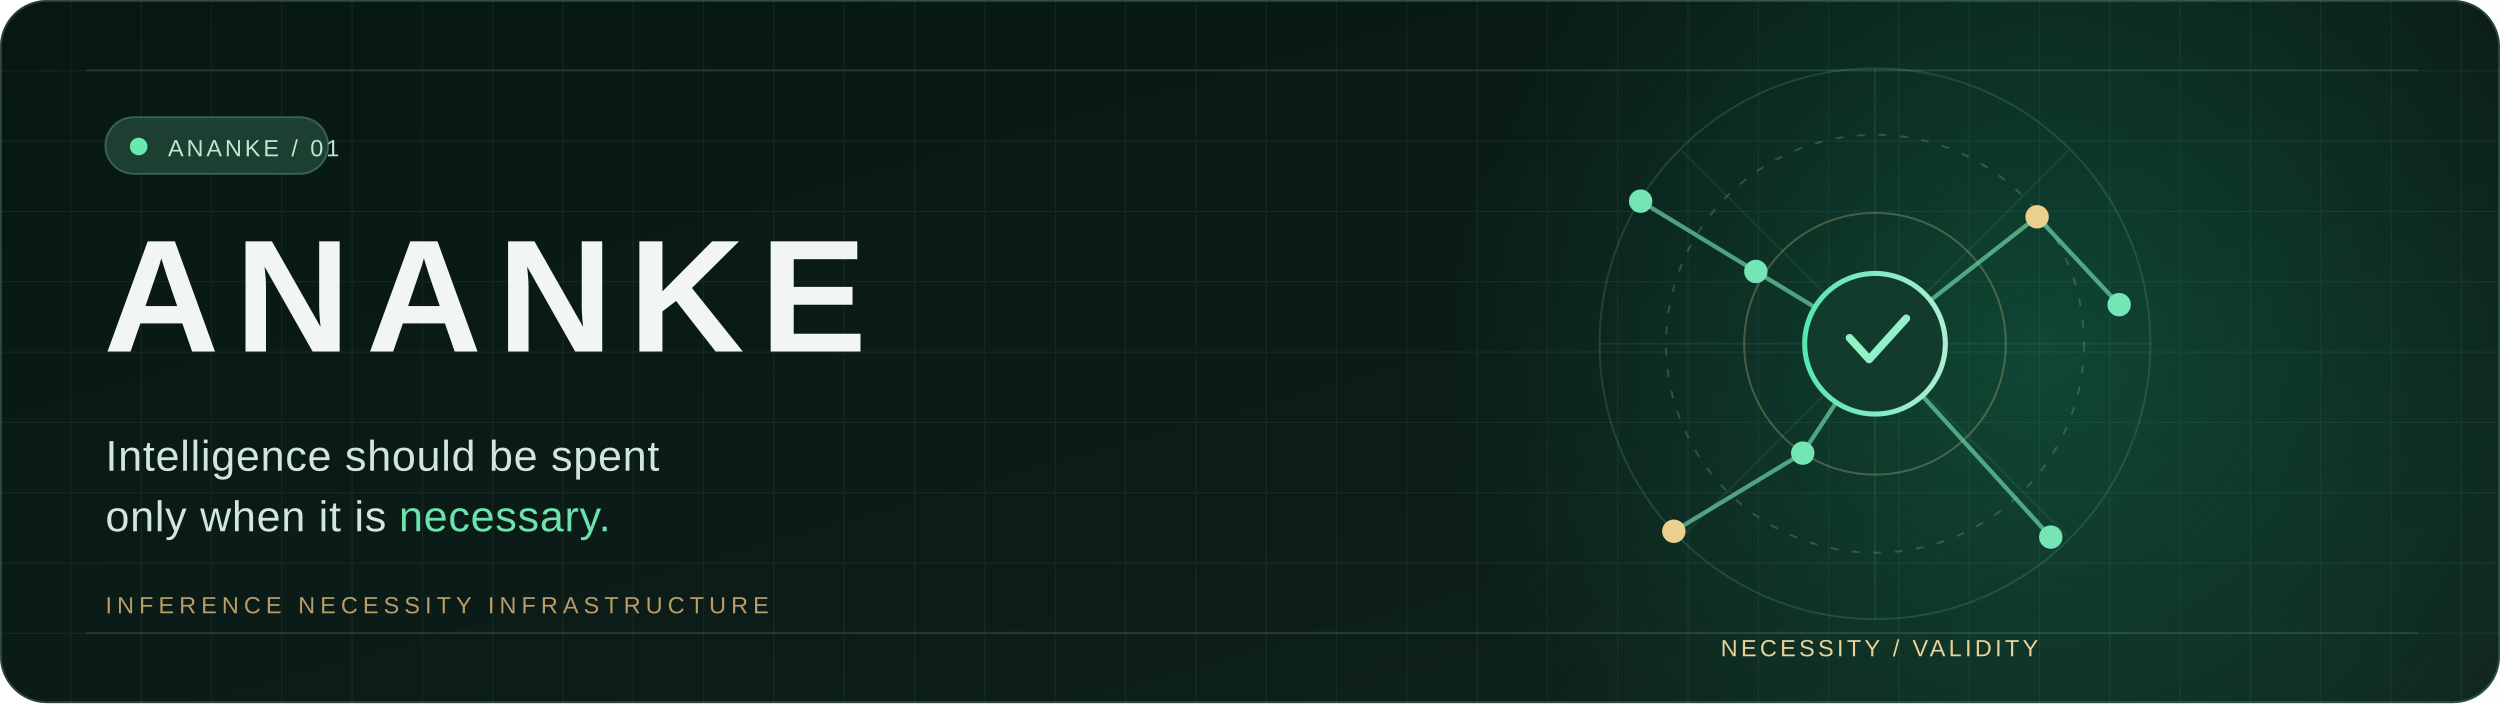
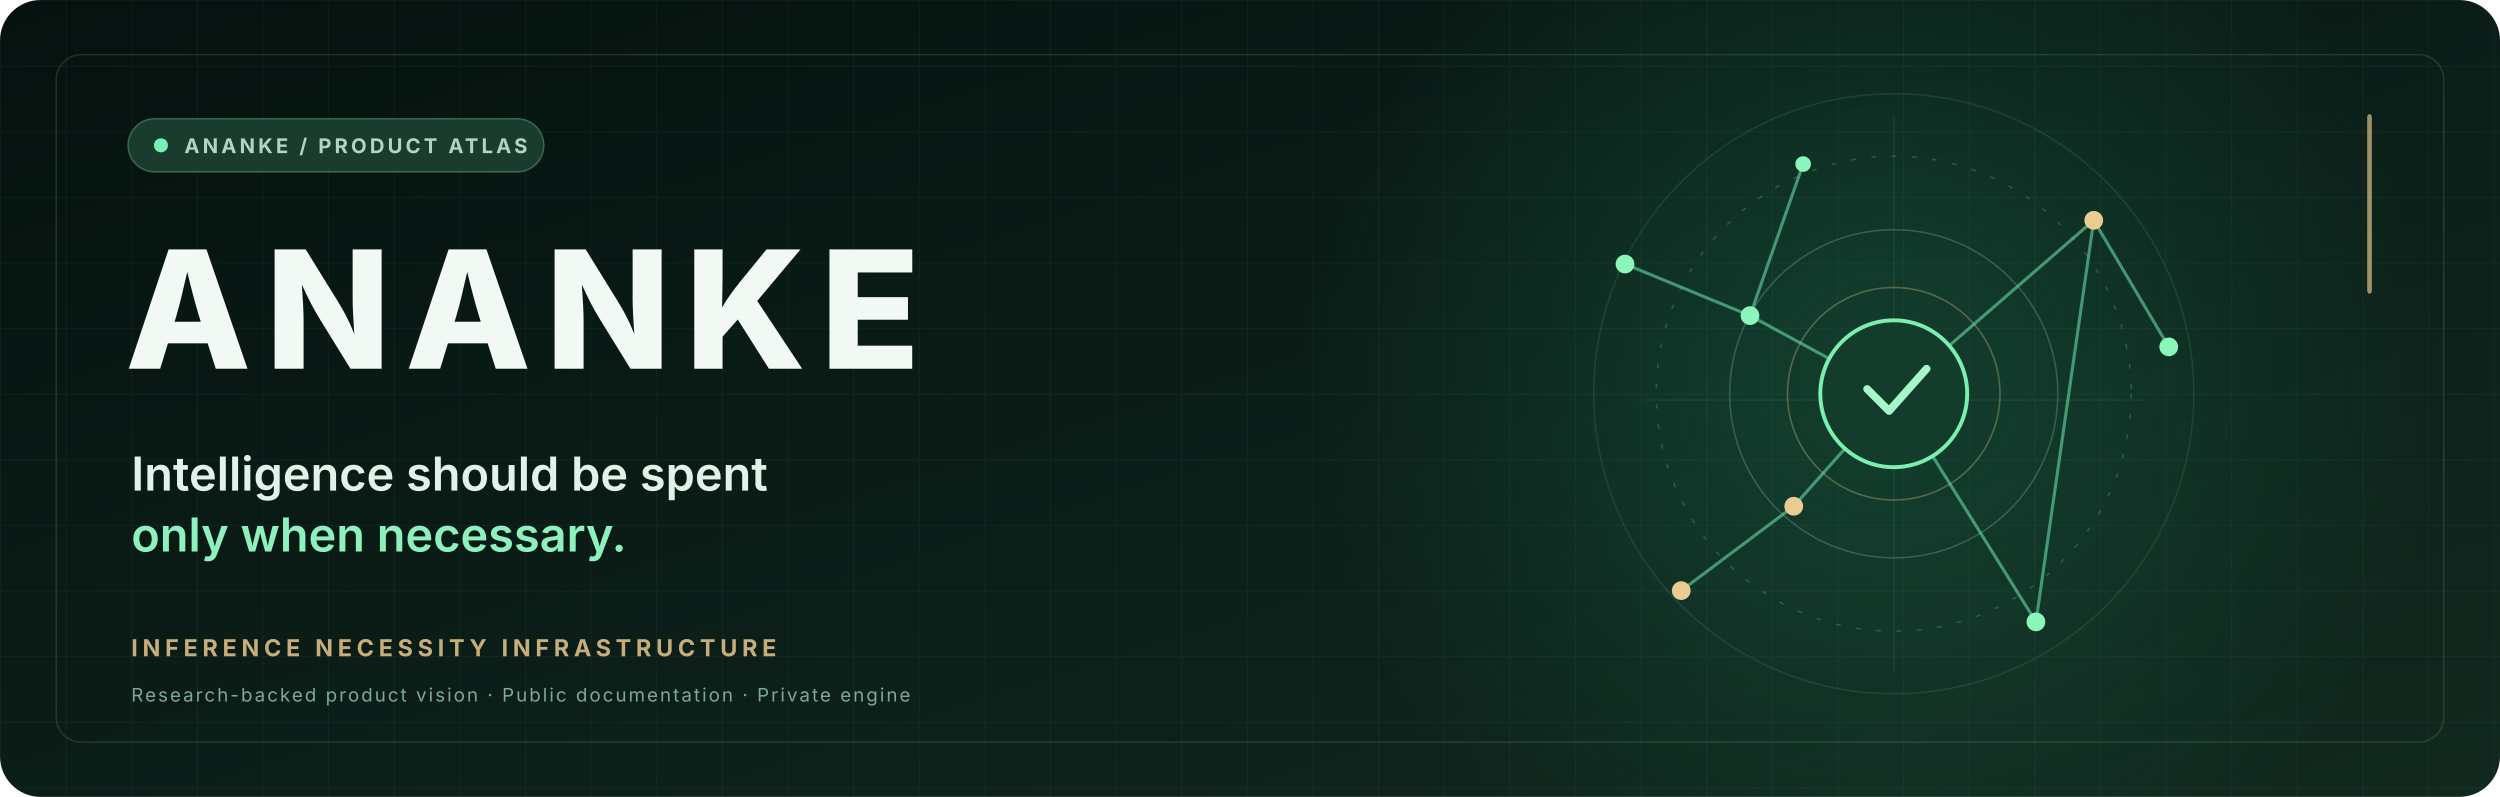
- <svg xmlns="http://www.w3.org/2000/svg" width="1280" height="360" viewBox="0 0 1280 360" role="img" aria-label="ANANKE — Intelligence should be spent only when necessary. Brand illustration showing governed intelligence.">
+ <svg xmlns="http://www.w3.org/2000/svg" width="1600" height="510" viewBox="0 0 1600 510" role="img" aria-labelledby="title desc">
  <defs>
    <linearGradient id="bg" x1="0" y1="0" x2="1" y2="1">
-       <stop stop-color="#071713" />
-       <stop offset="0.6" stop-color="#0C1C18" />
-       <stop offset="1" stop-color="#10251F" />
+       <stop stop-color="#06120f" />
+       <stop offset=".60" stop-color="#0c1f19" />
+       <stop offset="1" stop-color="#12291f" />
    </linearGradient>
-     <linearGradient id="emerald" x1="0" y1="0" x2="1" y2="0">
-       <stop stop-color="#56E8B0" />
-       <stop offset="1" stop-color="#AFEDD1" />
+     <linearGradient id="line" x1="0" x2="1">
+       <stop stop-color="#53d7a5" />
+       <stop offset="1" stop-color="#edcf92" />
    </linearGradient>
-     <linearGradient id="gold" x1="0" y1="0" x2="1" y2="1">
-       <stop stop-color="#F0D69A" />
-       <stop offset="1" stop-color="#B18C50" />
-     </linearGradient>
-     <radialGradient id="halo">
-       <stop stop-color="#1AD993" stop-opacity="0.22" />
-       <stop offset="1" stop-color="#1AD993" stop-opacity="0" />
+     <radialGradient id="glow">
+       <stop stop-color="#2bba84" stop-opacity=".22" />
+       <stop offset="1" stop-color="#2bba84" stop-opacity="0" />
    </radialGradient>
-     <pattern id="grid" width="36" height="36" patternUnits="userSpaceOnUse">
-       <path d="M 36 0 L 0 0 0 36" fill="none" stroke="#B3E9D4" stroke-opacity=".07" stroke-width="1" />
+     <pattern id="grid" width="42" height="42" patternUnits="userSpaceOnUse">
+       <path d="M42 0H0V42" fill="none" stroke="#91c6aa" stroke-opacity=".065" />
    </pattern>
  </defs>
-   <rect width="1280" height="360" rx="24" fill="url(#bg)" />
-   <rect width="1280" height="360" rx="24" fill="url(#grid)" />
-   <rect x="735" y="-130" width="620" height="620" fill="url(#halo)" />
-   <path d="M 44 36 H 1238" stroke="#9AD7B9" stroke-opacity=".13" />
-   <path d="M 44 324 H 1238" stroke="#9AD7B9" stroke-opacity=".13" />
-   <rect x="54" y="60" width="114" height="29" rx="14.5" fill="#1C3F32" stroke="#447B61" stroke-opacity=".7" />
-   <circle cx="71" cy="75" r="4.5" fill="#6BE7B1" />
-   <text x="86" y="80" fill="#B7EAD1" font-size="12" letter-spacing="1.5" font-family="Arial, Helvetica, sans-serif">ANANKE / 01</text>
-   <text x="53" y="180" fill="#F2F6F3" font-size="82" font-weight="700" letter-spacing="8" font-family="Arial, Helvetica, sans-serif">ANANKE</text>
-   <path d="M 54 200 H 416" stroke="url(#emerald)" stroke-width="3" />
-   <text x="54" y="241" fill="#D1E7DD" font-size="22" letter-spacing=".4" font-family="Arial, Helvetica, sans-serif">Intelligence should be spent</text>
-   <text x="54" y="272" fill="#D1E7DD" font-size="22" letter-spacing=".4" font-family="Arial, Helvetica, sans-serif">only when it is <tspan fill="#6DE3AC">necessary.</tspan>
-   </text>
-   <text x="54" y="314" fill="#B99C66" font-size="12" letter-spacing="2.6" font-family="Arial, Helvetica, sans-serif">INFERENCE NECESSITY INFRASTRUCTURE</text>
-   <g transform="translate(960 176)">
-     <circle r="141" fill="none" stroke="#69CFA6" stroke-opacity=".18" stroke-width="1" />
-     <circle r="107" fill="none" stroke="#92D4B8" stroke-opacity=".24" stroke-width="1" stroke-dasharray="4 7" />
-     <circle r="67" fill="none" stroke="#E3CC8F" stroke-opacity=".28" stroke-width="1" />
-     <path d="M -141 0 H 141 M 0 -141 V 141 M -99 -99 L 99 99 M 99 -99 L -99 99" stroke="#73CDA2" stroke-opacity=".1" />
-     <path d="M -120 -73 L -61 -37 L 0 0 L 83 -65 L 125 -20 M -103 96 L -37 56 L 0 0 L 90 99" fill="none" stroke="#6FDCAD" stroke-opacity=".67" stroke-width="2.2" />
-     <circle cx="-120" cy="-73" r="6" fill="#74E5B5" />
-     <circle cx="-61" cy="-37" r="6" fill="#74E5B5" />
-     <circle cx="83" cy="-65" r="6" fill="#EAD08F" />
-     <circle cx="125" cy="-20" r="6" fill="#74E5B5" />
-     <circle cx="-103" cy="96" r="6" fill="#EAD08F" />
-     <circle cx="-37" cy="56" r="6" fill="#74E5B5" />
-     <circle cx="90" cy="99" r="6" fill="#74E5B5" />
-     <circle r="36" fill="#133B2D" stroke="url(#emerald)" stroke-width="2.6" />
-     <path d="M -13 -3 L -3 8 L 16 -13" fill="none" stroke="#92F1C7" stroke-width="4" stroke-linecap="round" stroke-linejoin="round" />
-     <text x="-79" y="160" fill="#EAD298" font-size="12" letter-spacing="1.7" font-family="Arial, Helvetica, sans-serif">NECESSITY  /  VALIDITY</text>
+   <rect width="1600" height="510" rx="26" fill="url(#bg)" />
+   <rect width="1600" height="510" rx="26" fill="url(#grid)" />
+   <circle cx="1200" cy="242" r="370" fill="url(#glow)" />
+   <rect x="36" y="35" width="1528" height="440" rx="16" fill="none" stroke="#93c8a5" stroke-opacity=".16" />
+   <g font-family="Inter,Segoe UI,Arial,sans-serif">
+     <rect x="82" y="76" width="266" height="34" rx="17" fill="#1a3c2e" stroke="#3c7758" stroke-opacity=".8" />
+     <circle cx="103" cy="93" r="4.5" fill="#78efb7" />
+     <text x="118" y="98" fill="#aed6c0" font-size="13" font-weight="700" letter-spacing="2.0">ANANKE / PRODUCT ATLAS</text>
+     <text x="80" y="236" fill="#f2f8f4" font-size="105" font-weight="760" letter-spacing="9">ANANKE</text>
+     <path d="M84 264 H578" stroke="url(#line)" stroke-width="3" />
+     <text x="84" y="314" fill="#e2f2e8" font-size="30" font-weight="600">Intelligence should be spent</text>
+     <text x="84" y="353" fill="#8ef0bd" font-size="30" font-weight="600">only when necessary.</text>
+     <text x="84" y="420" fill="#c7ad79" font-size="15" font-weight="700" letter-spacing="3">INFERENCE NECESSITY INFRASTRUCTURE</text>
+     <text x="84" y="449" fill="#7da892" font-size="12" letter-spacing="1.3">Research-backed product vision · Public documentation · Private engine</text>
  </g>
-   <rect x=".5" y=".5" width="1279" height="359" rx="23.5" fill="none" stroke="#679982" stroke-opacity=".32" />
+   <g transform="translate(1212 252)">
+     <circle r="192" fill="none" stroke="#69d6a1" stroke-opacity=".13" stroke-width="1" />
+     <circle r="152" fill="none" stroke="#9ad7b5" stroke-opacity=".22" stroke-width="1" stroke-dasharray="3 10" />
+     <circle r="105" fill="none" stroke="#b6e3c7" stroke-opacity=".23" stroke-width="1" />
+     <circle r="68" fill="#123729" fill-opacity=".35" stroke="#ebcc90" stroke-opacity=".32" stroke-width="1" />
+     <path d="M-172 -83L-92 -50L0 0L128 -111L176 -30M-136 126L-64 72L0 0L91 146M-92 -50L-58 -147M128 -111L91 146" stroke="#69e2aa" stroke-opacity=".57" stroke-width="2" fill="none" />
+     <path d="M-160 4H160M0-178V178" stroke="#6bcda3" stroke-opacity=".09" stroke-width="1" />
+     <g fill="#8af6ba">
+       <circle cx="-172" cy="-83" r="6" />
+       <circle cx="-92" cy="-50" r="6" />
+       <circle cx="176" cy="-30" r="6" />
+       <circle cx="91" cy="146" r="6" />
+       <circle cx="-58" cy="-147" r="5" />
+     </g>
+     <g fill="#e9cc91">
+       <circle cx="-136" cy="126" r="6" />
+       <circle cx="-64" cy="72" r="6" />
+       <circle cx="128" cy="-111" r="6" />
+     </g>
+     <circle r="47" fill="#143c2b" stroke="#7aefb0" stroke-width="2.5" />
+     <path d="M-17 -3L-3 11L21 -16" fill="none" stroke="#a5f7cb" stroke-width="5" stroke-linecap="round" stroke-linejoin="round" />
+   </g>
+   <rect x="1515" y="73" width="3" height="115" rx="2" fill="#e9cc91" opacity=".65" />
</svg>
